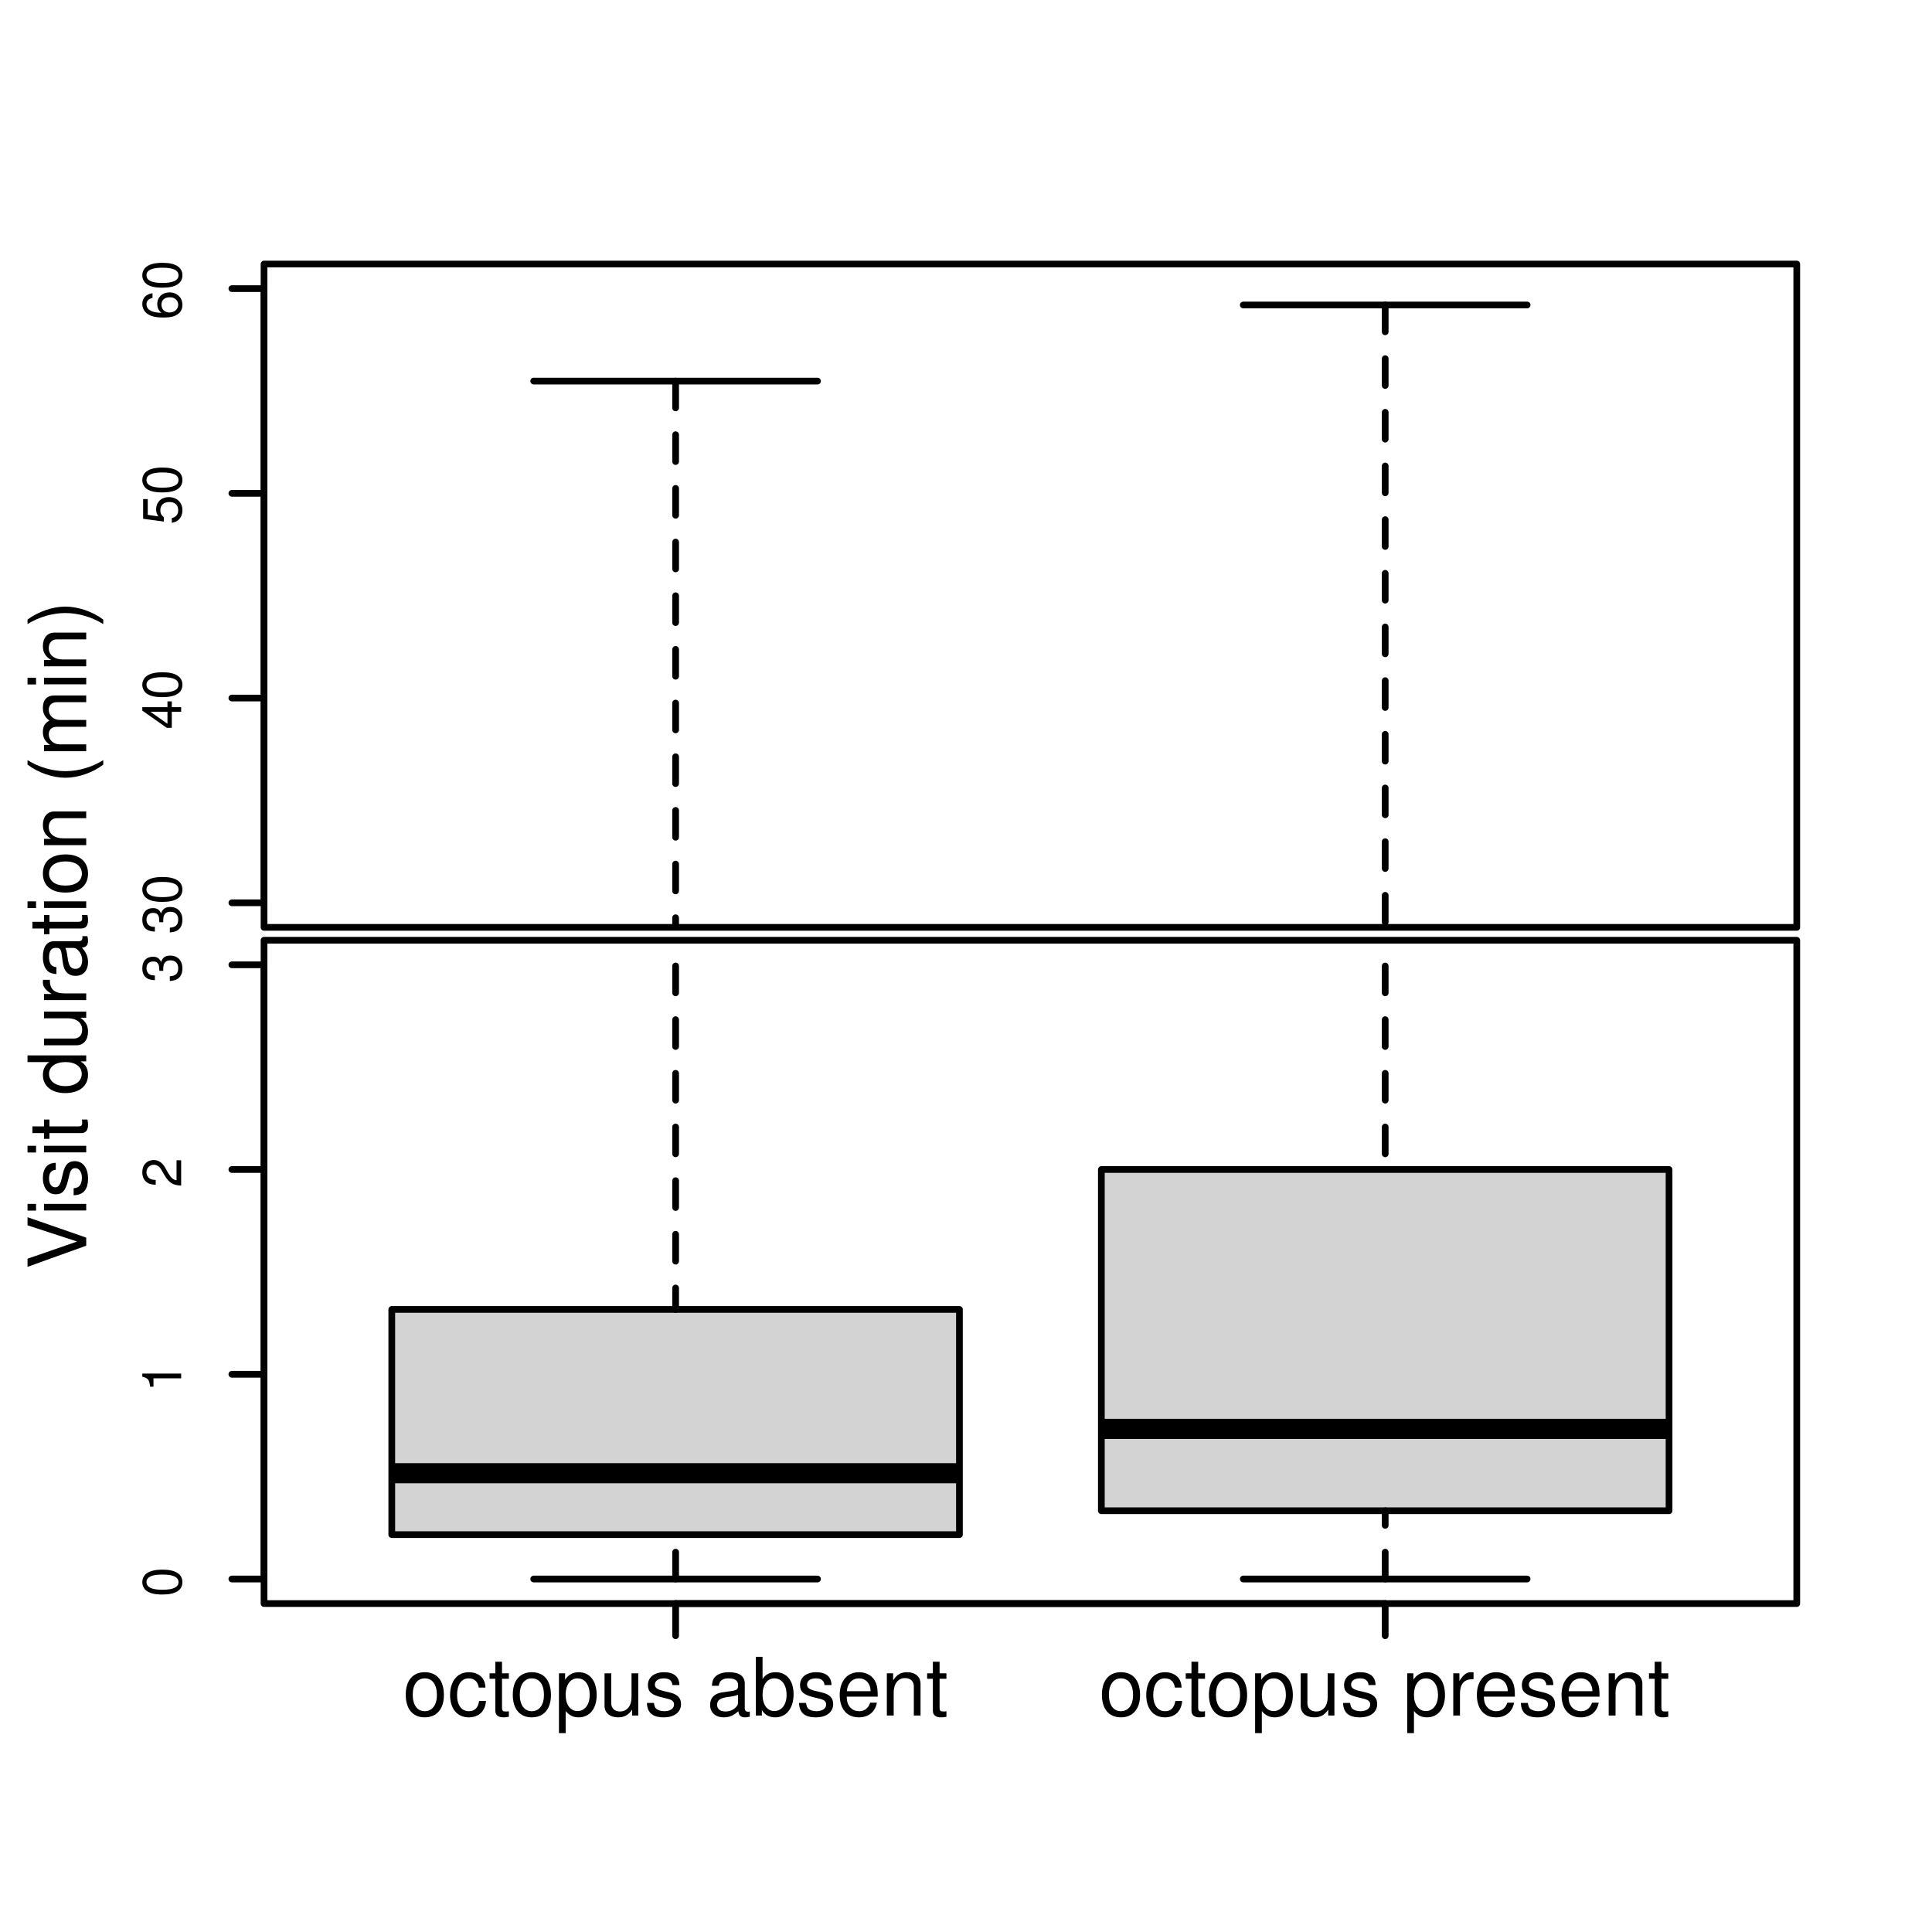
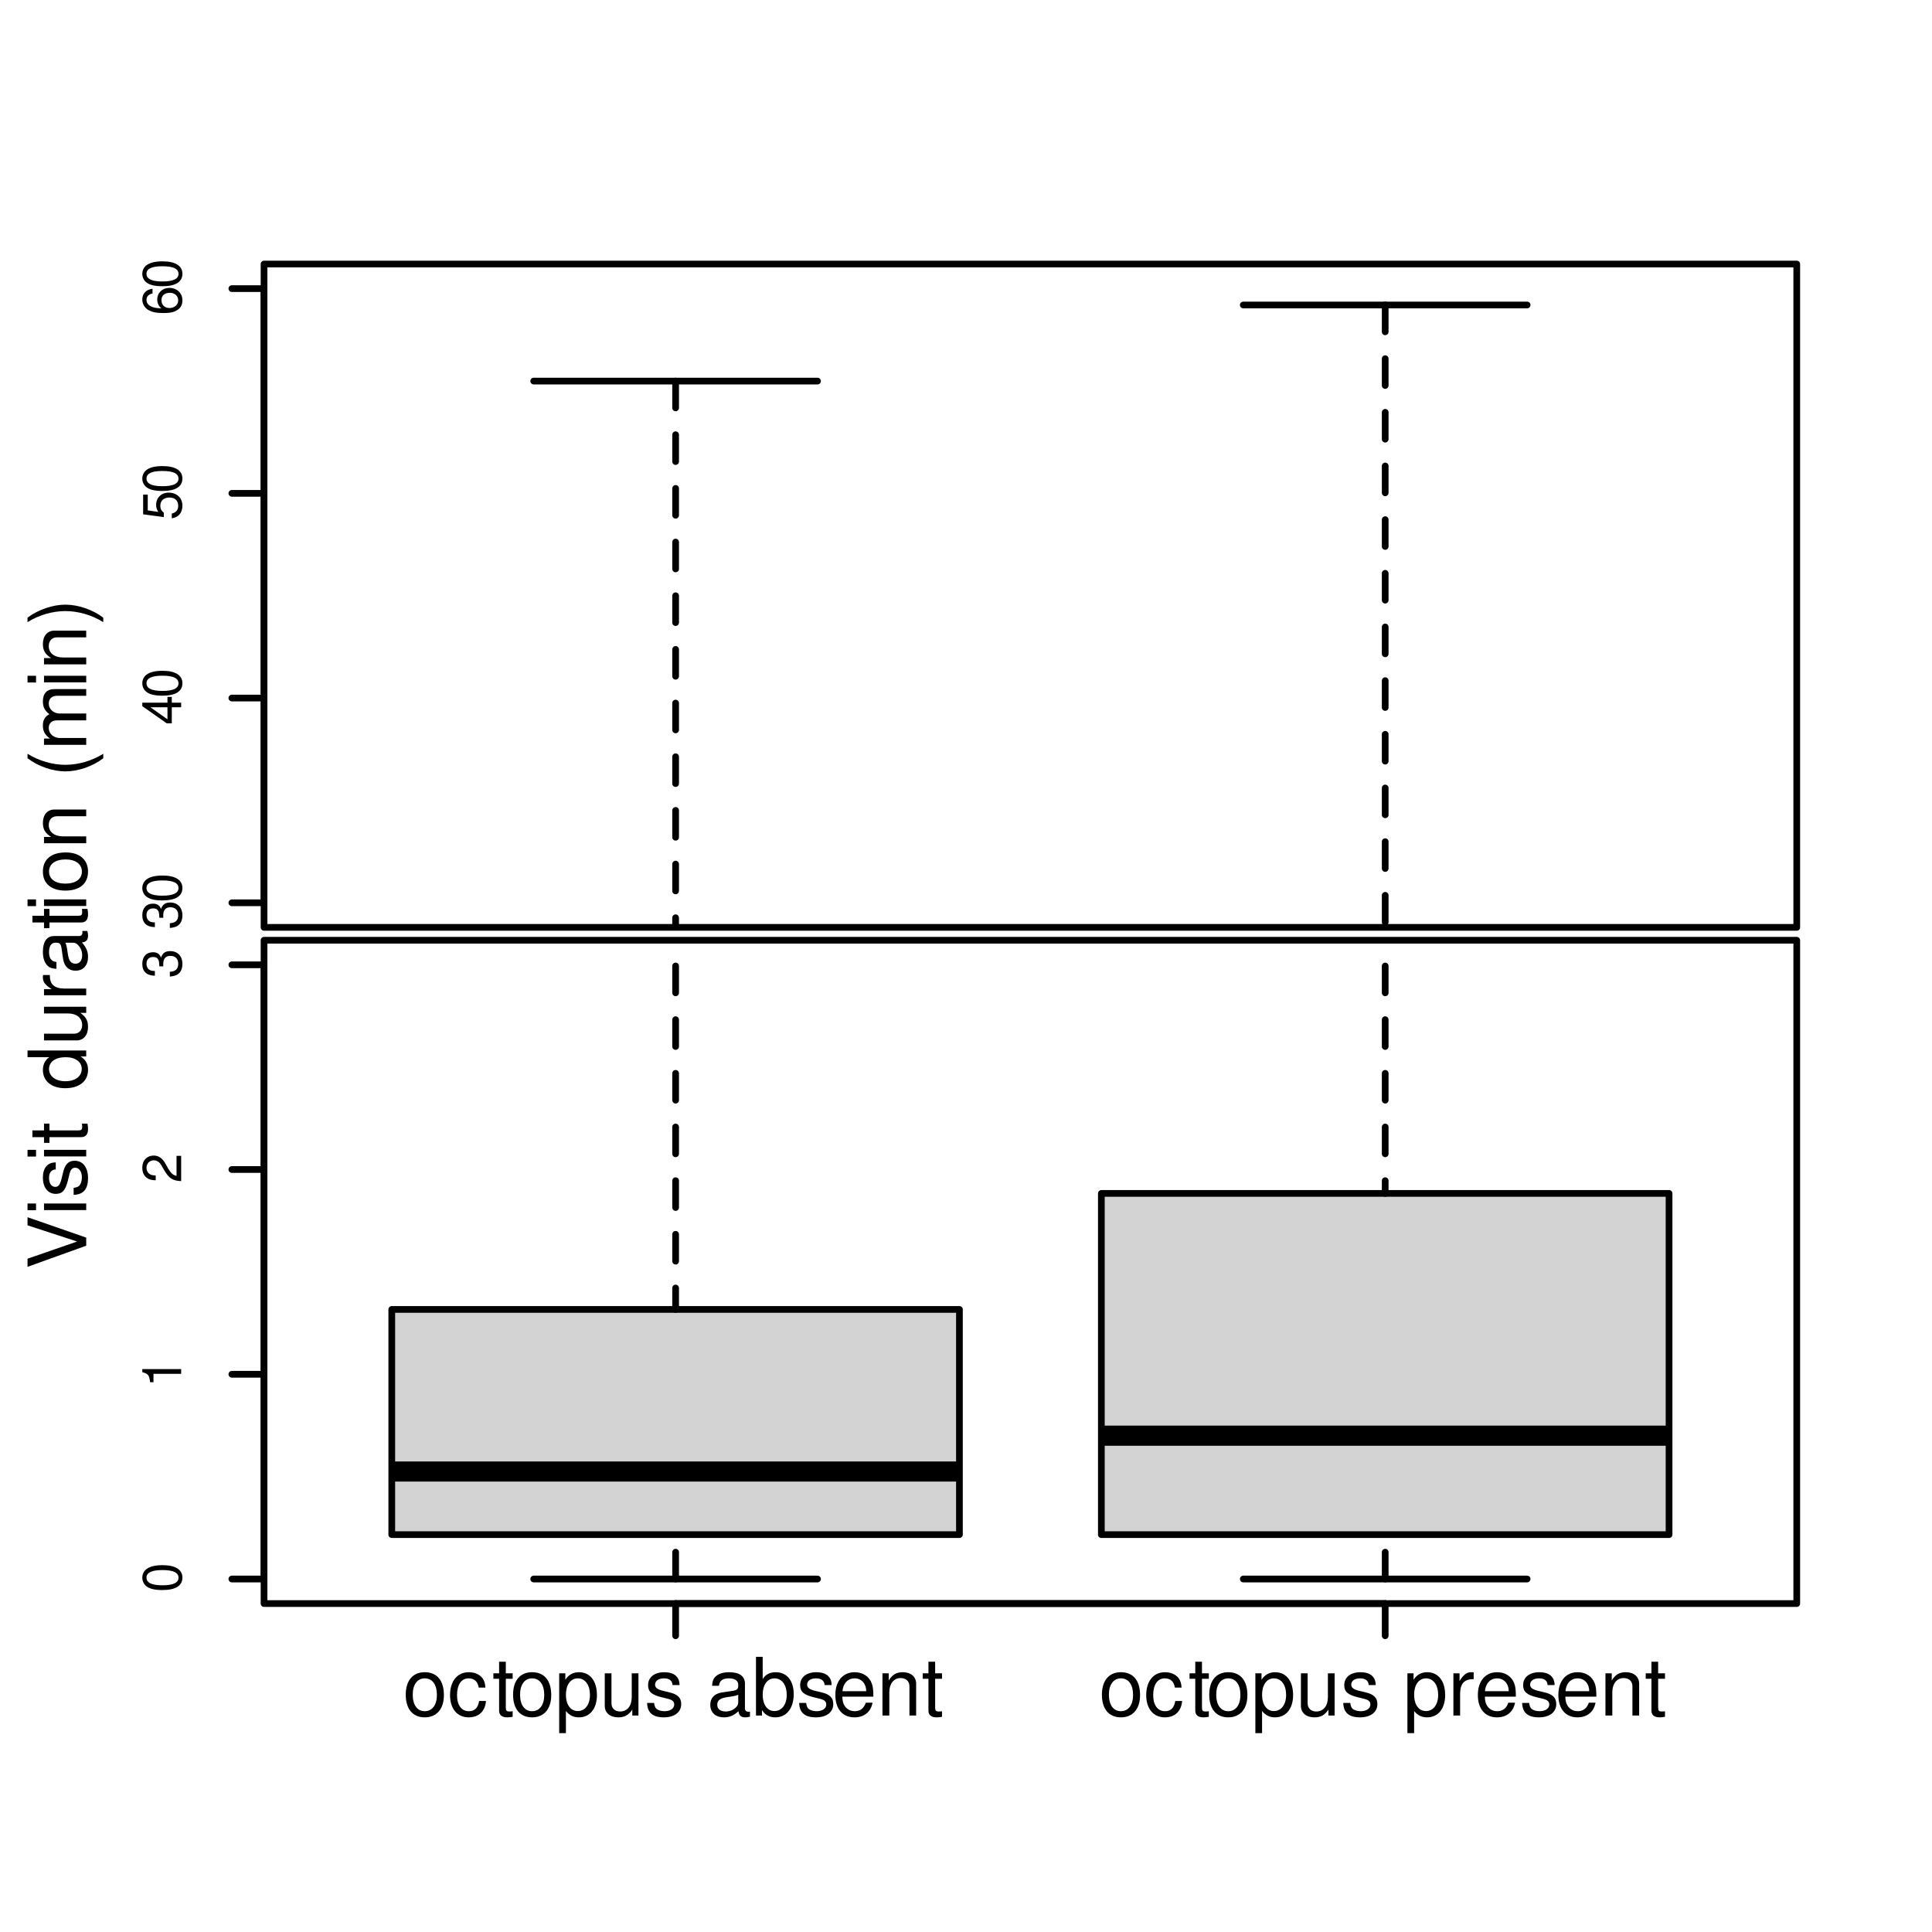
<svg xmlns="http://www.w3.org/2000/svg" xmlns:xlink="http://www.w3.org/1999/xlink" width="216pt" height="216pt" viewBox="0 0 216 216" version="1.1">
  <defs>
    <g>
      <symbol overflow="visible" id="glyph0-0">
        <path style="stroke:none;" d="" />
      </symbol>
      <symbol overflow="visible" id="glyph0-1">
        <path style="stroke:none;" d="M -2 -1.328 L -2 -1.609 C -2 -2.188 -1.734 -2.5 -1.203 -2.5 C -0.656 -2.5 -0.328 -2.172 -0.328 -1.625 C -0.328 -1.031 -0.625 -0.75 -1.266 -0.719 L -1.266 -0.188 C -0.906 -0.219 -0.688 -0.281 -0.484 -0.375 C -0.078 -0.594 0.141 -1.016 0.141 -1.594 C 0.141 -2.469 -0.391 -3.031 -1.219 -3.031 C -1.766 -3.031 -2.062 -2.828 -2.25 -2.312 C -2.406 -2.719 -2.703 -2.906 -3.141 -2.906 C -3.891 -2.906 -4.344 -2.422 -4.344 -1.609 C -4.344 -0.75 -3.859 -0.297 -2.938 -0.281 L -2.938 -0.812 C -3.203 -0.812 -3.359 -0.844 -3.484 -0.906 C -3.734 -1.031 -3.875 -1.297 -3.875 -1.625 C -3.875 -2.094 -3.594 -2.375 -3.125 -2.375 C -2.812 -2.375 -2.641 -2.266 -2.531 -2.031 C -2.469 -1.891 -2.453 -1.688 -2.438 -1.328 Z M -2 -1.328 " />
      </symbol>
      <symbol overflow="visible" id="glyph0-2">
        <path style="stroke:none;" d="M -4.344 -1.656 C -4.344 -1.25 -4.156 -0.891 -3.859 -0.672 C -3.484 -0.391 -2.906 -0.266 -2.094 -0.266 C -0.641 -0.266 0.141 -0.734 0.141 -1.656 C 0.141 -2.547 -0.641 -3.047 -2.062 -3.047 C -2.906 -3.047 -3.469 -2.906 -3.859 -2.625 C -4.156 -2.406 -4.344 -2.047 -4.344 -1.656 Z M -3.875 -1.656 C -3.875 -2.219 -3.281 -2.5 -2.109 -2.5 C -0.875 -2.5 -0.297 -2.219 -0.297 -1.641 C -0.297 -1.078 -0.906 -0.797 -2.094 -0.797 C -3.281 -0.797 -3.875 -1.078 -3.875 -1.656 Z M -3.875 -1.656 " />
      </symbol>
      <symbol overflow="visible" id="glyph0-3">
        <path style="stroke:none;" d="M -1.047 -1.969 L 0 -1.969 L 0 -2.484 L -1.047 -2.484 L -1.047 -3.125 L -1.531 -3.125 L -1.531 -2.484 L -4.344 -2.484 L -4.344 -2.094 L -1.609 -0.172 L -1.047 -0.172 Z M -1.531 -1.969 L -1.531 -0.625 L -3.438 -1.969 Z M -1.531 -1.969 " />
      </symbol>
      <symbol overflow="visible" id="glyph0-4">
        <path style="stroke:none;" d="M -4.25 -2.859 L -4.25 -0.656 L -1.938 -0.344 L -1.938 -0.828 C -2.234 -1.078 -2.328 -1.281 -2.328 -1.609 C -2.328 -2.188 -1.938 -2.531 -1.312 -2.531 C -0.703 -2.531 -0.328 -2.188 -0.328 -1.609 C -0.328 -1.141 -0.562 -0.859 -1.047 -0.734 L -1.047 -0.203 C -0.703 -0.281 -0.531 -0.344 -0.375 -0.469 C -0.047 -0.703 0.141 -1.141 0.141 -1.625 C 0.141 -2.484 -0.484 -3.078 -1.391 -3.078 C -2.219 -3.078 -2.797 -2.516 -2.797 -1.703 C -2.797 -1.406 -2.719 -1.156 -2.547 -0.922 L -3.734 -1.094 L -3.734 -2.859 Z M -4.25 -2.859 " />
      </symbol>
      <symbol overflow="visible" id="glyph0-5">
        <path style="stroke:none;" d="M -3.203 -2.984 C -3.922 -2.891 -4.344 -2.438 -4.344 -1.781 C -4.344 -1.312 -4.109 -0.891 -3.719 -0.641 C -3.297 -0.375 -2.766 -0.266 -1.984 -0.266 C -1.25 -0.266 -0.781 -0.359 -0.406 -0.625 C -0.047 -0.844 0.141 -1.219 0.141 -1.688 C 0.141 -2.5 -0.469 -3.078 -1.312 -3.078 C -2.109 -3.078 -2.672 -2.531 -2.672 -1.781 C -2.672 -1.359 -2.516 -1.031 -2.203 -0.797 C -3.281 -0.797 -3.875 -1.141 -3.875 -1.75 C -3.875 -2.125 -3.625 -2.375 -3.203 -2.453 Z M -2.203 -1.703 C -2.203 -2.219 -1.844 -2.531 -1.266 -2.531 C -0.719 -2.531 -0.328 -2.172 -0.328 -1.688 C -0.328 -1.203 -0.75 -0.828 -1.297 -0.828 C -1.844 -0.828 -2.203 -1.188 -2.203 -1.703 Z M -2.203 -1.703 " />
      </symbol>
      <symbol overflow="visible" id="glyph0-6">
        <path style="stroke:none;" d="M -3.094 -1.547 L 0 -1.547 L 0 -2.078 L -4.344 -2.078 L -4.344 -1.734 C -3.672 -1.547 -3.578 -1.422 -3.469 -0.609 L -3.094 -0.609 Z M -3.094 -1.547 " />
      </symbol>
      <symbol overflow="visible" id="glyph0-7">
        <path style="stroke:none;" d="M -0.516 -3.031 L -0.516 -0.797 C -0.875 -0.859 -1.109 -1.047 -1.422 -1.562 L -1.766 -2.172 C -2.094 -2.766 -2.531 -3.062 -3.078 -3.062 C -3.438 -3.062 -3.766 -2.922 -4 -2.672 C -4.234 -2.422 -4.344 -2.109 -4.344 -1.703 C -4.344 -1.156 -4.141 -0.766 -3.781 -0.531 C -3.547 -0.375 -3.281 -0.312 -2.844 -0.297 L -2.844 -0.828 C -3.125 -0.844 -3.312 -0.875 -3.453 -0.953 C -3.719 -1.094 -3.875 -1.375 -3.875 -1.688 C -3.875 -2.172 -3.531 -2.531 -3.062 -2.531 C -2.719 -2.531 -2.406 -2.328 -2.203 -1.953 L -1.875 -1.391 C -1.359 -0.516 -0.953 -0.25 0 -0.203 L 0 -3.031 Z M -0.516 -3.031 " />
      </symbol>
      <symbol overflow="visible" id="glyph1-0">
        <path style="stroke:none;" d="" />
      </symbol>
      <symbol overflow="visible" id="glyph1-1">
        <path style="stroke:none;" d="M 2.453 -4.844 C 1.109 -4.844 0.328 -3.906 0.328 -2.328 C 0.328 -0.734 1.109 0.203 2.453 0.203 C 3.781 0.203 4.594 -0.734 4.594 -2.281 C 4.594 -3.922 3.812 -4.844 2.453 -4.844 Z M 2.453 -4.156 C 3.297 -4.156 3.812 -3.469 3.812 -2.297 C 3.812 -1.172 3.281 -0.484 2.453 -0.484 C 1.625 -0.484 1.109 -1.172 1.109 -2.328 C 1.109 -3.469 1.625 -4.156 2.453 -4.156 Z M 2.453 -4.156 " />
      </symbol>
      <symbol overflow="visible" id="glyph1-2">
        <path style="stroke:none;" d="M 4.234 -3.125 C 4.203 -3.594 4.109 -3.891 3.922 -4.156 C 3.594 -4.594 3.031 -4.844 2.375 -4.844 C 1.094 -4.844 0.281 -3.844 0.281 -2.281 C 0.281 -0.75 1.094 0.203 2.359 0.203 C 3.484 0.203 4.203 -0.469 4.297 -1.625 L 3.531 -1.625 C 3.406 -0.859 3.031 -0.484 2.391 -0.484 C 1.562 -0.484 1.062 -1.156 1.062 -2.281 C 1.062 -3.453 1.547 -4.156 2.359 -4.156 C 3 -4.156 3.391 -3.781 3.484 -3.125 Z M 4.234 -3.125 " />
      </symbol>
      <symbol overflow="visible" id="glyph1-3">
        <path style="stroke:none;" d="M 2.281 -4.719 L 1.516 -4.719 L 1.516 -6.016 L 0.766 -6.016 L 0.766 -4.719 L 0.125 -4.719 L 0.125 -4.109 L 0.766 -4.109 L 0.766 -0.547 C 0.766 -0.047 1.094 0.203 1.672 0.203 C 1.875 0.203 2.031 0.188 2.281 0.141 L 2.281 -0.484 C 2.172 -0.453 2.078 -0.453 1.922 -0.453 C 1.609 -0.453 1.516 -0.547 1.516 -0.875 L 1.516 -4.109 L 2.281 -4.109 Z M 2.281 -4.719 " />
      </symbol>
      <symbol overflow="visible" id="glyph1-4">
        <path style="stroke:none;" d="M 0.484 1.969 L 1.234 1.969 L 1.234 -0.5 C 1.641 -0.016 2.078 0.203 2.688 0.203 C 3.922 0.203 4.703 -0.781 4.703 -2.281 C 4.703 -3.859 3.938 -4.844 2.688 -4.844 C 2.047 -4.844 1.531 -4.562 1.172 -4 L 1.172 -4.719 L 0.484 -4.719 Z M 2.562 -4.156 C 3.391 -4.156 3.922 -3.422 3.922 -2.297 C 3.922 -1.219 3.375 -0.5 2.562 -0.5 C 1.75 -0.5 1.234 -1.219 1.234 -2.328 C 1.234 -3.422 1.75 -4.156 2.562 -4.156 Z M 2.562 -4.156 " />
      </symbol>
      <symbol overflow="visible" id="glyph1-5">
        <path style="stroke:none;" d="M 4.344 0 L 4.344 -4.719 L 3.594 -4.719 L 3.594 -2.047 C 3.594 -1.078 3.094 -0.453 2.297 -0.453 C 1.703 -0.453 1.328 -0.812 1.328 -1.375 L 1.328 -4.719 L 0.578 -4.719 L 0.578 -1.078 C 0.578 -0.297 1.172 0.203 2.094 0.203 C 2.781 0.203 3.219 -0.031 3.656 -0.656 L 3.656 0 Z M 4.344 0 " />
      </symbol>
      <symbol overflow="visible" id="glyph1-6">
        <path style="stroke:none;" d="M 3.938 -3.406 C 3.938 -4.328 3.328 -4.844 2.234 -4.844 C 1.141 -4.844 0.422 -4.281 0.422 -3.406 C 0.422 -2.672 0.797 -2.328 1.922 -2.047 L 2.625 -1.875 C 3.141 -1.75 3.344 -1.562 3.344 -1.234 C 3.344 -0.781 2.906 -0.484 2.25 -0.484 C 1.844 -0.484 1.5 -0.609 1.312 -0.797 C 1.203 -0.938 1.141 -1.078 1.094 -1.406 L 0.312 -1.406 C 0.344 -0.312 0.953 0.203 2.188 0.203 C 3.375 0.203 4.125 -0.375 4.125 -1.281 C 4.125 -1.984 3.734 -2.375 2.797 -2.594 L 2.078 -2.766 C 1.469 -2.922 1.203 -3.109 1.203 -3.453 C 1.203 -3.891 1.594 -4.156 2.203 -4.156 C 2.812 -4.156 3.125 -3.891 3.156 -3.406 Z M 3.938 -3.406 " />
      </symbol>
      <symbol overflow="visible" id="glyph1-7">
        <path style="stroke:none;" d="" />
      </symbol>
      <symbol overflow="visible" id="glyph1-8">
        <path style="stroke:none;" d="M 4.812 -0.438 C 4.734 -0.422 4.703 -0.422 4.656 -0.422 C 4.391 -0.422 4.25 -0.562 4.25 -0.797 L 4.25 -3.562 C 4.25 -4.406 3.641 -4.844 2.469 -4.844 C 1.781 -4.844 1.234 -4.656 0.906 -4.297 C 0.688 -4.062 0.609 -3.781 0.578 -3.328 L 1.344 -3.328 C 1.406 -3.891 1.75 -4.156 2.453 -4.156 C 3.125 -4.156 3.5 -3.906 3.5 -3.453 L 3.5 -3.266 C 3.484 -2.938 3.328 -2.812 2.719 -2.734 C 1.656 -2.594 1.5 -2.562 1.203 -2.453 C 0.656 -2.219 0.375 -1.797 0.375 -1.188 C 0.375 -0.328 0.969 0.203 1.922 0.203 C 2.516 0.203 3 0 3.531 -0.484 C 3.578 0 3.812 0.203 4.297 0.203 C 4.469 0.203 4.562 0.188 4.812 0.125 Z M 3.5 -1.484 C 3.5 -1.234 3.422 -1.078 3.203 -0.875 C 2.891 -0.594 2.531 -0.453 2.094 -0.453 C 1.5 -0.453 1.156 -0.734 1.156 -1.203 C 1.156 -1.703 1.484 -1.953 2.297 -2.062 C 3.094 -2.172 3.25 -2.219 3.5 -2.328 Z M 3.5 -1.484 " />
      </symbol>
      <symbol overflow="visible" id="glyph1-9">
        <path style="stroke:none;" d="M 0.484 -6.562 L 0.484 0 L 1.156 0 L 1.156 -0.609 C 1.516 -0.047 2 0.203 2.656 0.203 C 3.891 0.203 4.703 -0.812 4.703 -2.375 C 4.703 -3.906 3.938 -4.844 2.688 -4.844 C 2.047 -4.844 1.578 -4.609 1.234 -4.078 L 1.234 -6.562 Z M 2.547 -4.156 C 3.391 -4.156 3.922 -3.422 3.922 -2.297 C 3.922 -1.219 3.359 -0.5 2.547 -0.5 C 1.75 -0.5 1.234 -1.219 1.234 -2.328 C 1.234 -3.422 1.75 -4.156 2.547 -4.156 Z M 2.547 -4.156 " />
      </symbol>
      <symbol overflow="visible" id="glyph1-10">
        <path style="stroke:none;" d="M 4.609 -2.109 C 4.609 -2.828 4.562 -3.266 4.422 -3.609 C 4.125 -4.391 3.406 -4.844 2.516 -4.844 C 1.203 -4.844 0.359 -3.859 0.359 -2.297 C 0.359 -0.734 1.172 0.203 2.5 0.203 C 3.578 0.203 4.328 -0.406 4.516 -1.438 L 3.766 -1.438 C 3.562 -0.812 3.125 -0.484 2.531 -0.484 C 2.047 -0.484 1.641 -0.703 1.391 -1.094 C 1.219 -1.375 1.156 -1.641 1.141 -2.109 Z M 1.156 -2.719 C 1.219 -3.594 1.75 -4.156 2.516 -4.156 C 3.281 -4.156 3.812 -3.562 3.812 -2.719 Z M 1.156 -2.719 " />
      </symbol>
      <symbol overflow="visible" id="glyph1-11">
        <path style="stroke:none;" d="M 0.625 -4.719 L 0.625 0 L 1.391 0 L 1.391 -2.594 C 1.391 -3.562 1.891 -4.188 2.656 -4.188 C 3.266 -4.188 3.641 -3.828 3.641 -3.266 L 3.641 0 L 4.391 0 L 4.391 -3.562 C 4.391 -4.344 3.797 -4.844 2.891 -4.844 C 2.188 -4.844 1.734 -4.578 1.328 -3.922 L 1.328 -4.719 Z M 0.625 -4.719 " />
      </symbol>
      <symbol overflow="visible" id="glyph1-12">
        <path style="stroke:none;" d="M 0.625 -4.719 L 0.625 0 L 1.375 0 L 1.375 -2.453 C 1.391 -3.578 1.859 -4.094 2.891 -4.062 L 2.891 -4.828 C 2.766 -4.844 2.688 -4.844 2.594 -4.844 C 2.109 -4.844 1.75 -4.562 1.312 -3.859 L 1.312 -4.719 Z M 0.625 -4.719 " />
      </symbol>
      <symbol overflow="visible" id="glyph2-0">
        <path style="stroke:none;" d="" />
      </symbol>
      <symbol overflow="visible" id="glyph2-1">
        <path style="stroke:none;" d="M 0 -3.531 L -6.562 -5.812 L -6.562 -4.906 L -1.016 -3.094 L -6.562 -1.172 L -6.562 -0.266 L 0 -2.625 Z M 0 -3.531 " />
      </symbol>
      <symbol overflow="visible" id="glyph2-2">
        <path style="stroke:none;" d="M -4.719 -1.344 L -4.719 -0.609 L 0 -0.609 L 0 -1.344 Z M -6.562 -1.344 L -6.562 -0.594 L -5.609 -0.594 L -5.609 -1.344 Z M -6.562 -1.344 " />
      </symbol>
      <symbol overflow="visible" id="glyph2-3">
        <path style="stroke:none;" d="M -3.406 -3.938 C -4.328 -3.938 -4.844 -3.328 -4.844 -2.234 C -4.844 -1.141 -4.281 -0.422 -3.406 -0.422 C -2.672 -0.422 -2.328 -0.797 -2.047 -1.922 L -1.875 -2.625 C -1.75 -3.141 -1.562 -3.344 -1.234 -3.344 C -0.781 -3.344 -0.484 -2.906 -0.484 -2.25 C -0.484 -1.844 -0.609 -1.5 -0.797 -1.312 C -0.938 -1.203 -1.078 -1.141 -1.406 -1.094 L -1.406 -0.312 C -0.312 -0.344 0.203 -0.953 0.203 -2.188 C 0.203 -3.375 -0.375 -4.125 -1.281 -4.125 C -1.984 -4.125 -2.375 -3.734 -2.594 -2.797 L -2.766 -2.078 C -2.922 -1.469 -3.109 -1.203 -3.453 -1.203 C -3.891 -1.203 -4.156 -1.594 -4.156 -2.203 C -4.156 -2.812 -3.891 -3.125 -3.406 -3.156 Z M -3.406 -3.938 " />
      </symbol>
      <symbol overflow="visible" id="glyph2-4">
        <path style="stroke:none;" d="M -4.719 -2.281 L -4.719 -1.516 L -6.016 -1.516 L -6.016 -0.766 L -4.719 -0.766 L -4.719 -0.125 L -4.109 -0.125 L -4.109 -0.766 L -0.547 -0.766 C -0.047 -0.766 0.203 -1.094 0.203 -1.672 C 0.203 -1.875 0.188 -2.031 0.141 -2.281 L -0.484 -2.281 C -0.453 -2.172 -0.453 -2.078 -0.453 -1.922 C -0.453 -1.609 -0.547 -1.516 -0.875 -1.516 L -4.109 -1.516 L -4.109 -2.281 Z M -4.719 -2.281 " />
      </symbol>
      <symbol overflow="visible" id="glyph2-5">
        <path style="stroke:none;" d="" />
      </symbol>
      <symbol overflow="visible" id="glyph2-6">
        <path style="stroke:none;" d="M -6.562 -4.453 L -6.562 -3.703 L -4.125 -3.703 C -4.594 -3.391 -4.844 -2.891 -4.844 -2.266 C -4.844 -1.031 -3.875 -0.234 -2.359 -0.234 C -0.781 -0.234 0.203 -1.016 0.203 -2.281 C 0.203 -2.938 -0.031 -3.391 -0.625 -3.781 L 0 -3.781 L 0 -4.453 Z M -4.156 -2.391 C -4.156 -3.188 -3.438 -3.703 -2.297 -3.703 C -1.219 -3.703 -0.5 -3.188 -0.5 -2.391 C -0.5 -1.562 -1.219 -1.016 -2.328 -1.016 C -3.422 -1.016 -4.156 -1.562 -4.156 -2.391 Z M -4.156 -2.391 " />
      </symbol>
      <symbol overflow="visible" id="glyph2-7">
        <path style="stroke:none;" d="M 0 -4.344 L -4.719 -4.344 L -4.719 -3.594 L -2.047 -3.594 C -1.078 -3.594 -0.453 -3.094 -0.453 -2.297 C -0.453 -1.703 -0.812 -1.328 -1.375 -1.328 L -4.719 -1.328 L -4.719 -0.578 L -1.078 -0.578 C -0.297 -0.578 0.203 -1.172 0.203 -2.094 C 0.203 -2.781 -0.031 -3.219 -0.656 -3.656 L 0 -3.656 Z M 0 -4.344 " />
      </symbol>
      <symbol overflow="visible" id="glyph2-8">
        <path style="stroke:none;" d="M -4.719 -0.625 L 0 -0.625 L 0 -1.375 L -2.453 -1.375 C -3.578 -1.391 -4.094 -1.859 -4.062 -2.891 L -4.828 -2.891 C -4.844 -2.766 -4.844 -2.688 -4.844 -2.594 C -4.844 -2.109 -4.562 -1.75 -3.859 -1.312 L -4.719 -1.312 Z M -4.719 -0.625 " />
      </symbol>
      <symbol overflow="visible" id="glyph2-9">
        <path style="stroke:none;" d="M -0.438 -4.812 C -0.422 -4.734 -0.422 -4.703 -0.422 -4.656 C -0.422 -4.391 -0.562 -4.25 -0.797 -4.25 L -3.562 -4.25 C -4.406 -4.25 -4.844 -3.641 -4.844 -2.469 C -4.844 -1.781 -4.656 -1.234 -4.297 -0.906 C -4.062 -0.688 -3.781 -0.609 -3.328 -0.578 L -3.328 -1.344 C -3.891 -1.406 -4.156 -1.75 -4.156 -2.453 C -4.156 -3.125 -3.906 -3.5 -3.453 -3.5 L -3.266 -3.5 C -2.938 -3.484 -2.812 -3.328 -2.734 -2.719 C -2.594 -1.656 -2.562 -1.5 -2.453 -1.203 C -2.219 -0.656 -1.797 -0.375 -1.188 -0.375 C -0.328 -0.375 0.203 -0.969 0.203 -1.922 C 0.203 -2.516 0 -3 -0.484 -3.531 C 0 -3.578 0.203 -3.812 0.203 -4.297 C 0.203 -4.469 0.188 -4.562 0.125 -4.812 Z M -1.484 -3.5 C -1.234 -3.5 -1.078 -3.422 -0.875 -3.203 C -0.594 -2.891 -0.453 -2.531 -0.453 -2.094 C -0.453 -1.5 -0.734 -1.156 -1.203 -1.156 C -1.703 -1.156 -1.953 -1.484 -2.062 -2.297 C -2.172 -3.094 -2.219 -3.25 -2.328 -3.5 Z M -1.484 -3.5 " />
      </symbol>
      <symbol overflow="visible" id="glyph2-10">
        <path style="stroke:none;" d="M -4.844 -2.453 C -4.844 -1.109 -3.906 -0.328 -2.328 -0.328 C -0.734 -0.328 0.203 -1.109 0.203 -2.453 C 0.203 -3.781 -0.734 -4.594 -2.281 -4.594 C -3.922 -4.594 -4.844 -3.812 -4.844 -2.453 Z M -4.156 -2.453 C -4.156 -3.297 -3.469 -3.812 -2.297 -3.812 C -1.172 -3.812 -0.484 -3.281 -0.484 -2.453 C -0.484 -1.625 -1.172 -1.109 -2.328 -1.109 C -3.469 -1.109 -4.156 -1.625 -4.156 -2.453 Z M -4.156 -2.453 " />
      </symbol>
      <symbol overflow="visible" id="glyph2-11">
        <path style="stroke:none;" d="M -4.719 -0.625 L 0 -0.625 L 0 -1.391 L -2.594 -1.391 C -3.562 -1.391 -4.188 -1.891 -4.188 -2.656 C -4.188 -3.266 -3.828 -3.641 -3.266 -3.641 L 0 -3.641 L 0 -4.391 L -3.562 -4.391 C -4.344 -4.391 -4.844 -3.797 -4.844 -2.891 C -4.844 -2.188 -4.578 -1.734 -3.922 -1.328 L -4.719 -1.328 Z M -4.719 -0.625 " />
      </symbol>
      <symbol overflow="visible" id="glyph2-12">
        <path style="stroke:none;" d="M -6.562 -2.125 C -5.375 -1.219 -3.75 -0.656 -2.328 -0.656 C -0.906 -0.656 0.734 -1.219 1.906 -2.125 L 1.906 -2.625 C 0.625 -1.828 -0.891 -1.391 -2.328 -1.391 C -3.766 -1.391 -5.281 -1.828 -6.562 -2.625 Z M -6.562 -2.125 " />
      </symbol>
      <symbol overflow="visible" id="glyph2-13">
        <path style="stroke:none;" d="M -4.719 -0.625 L 0 -0.625 L 0 -1.391 L -2.969 -1.391 C -3.641 -1.391 -4.188 -1.875 -4.188 -2.5 C -4.188 -3.047 -3.859 -3.359 -3.25 -3.359 L 0 -3.359 L 0 -4.125 L -2.969 -4.125 C -3.641 -4.125 -4.188 -4.609 -4.188 -5.234 C -4.188 -5.781 -3.844 -6.109 -3.25 -6.109 L 0 -6.109 L 0 -6.859 L -3.531 -6.859 C -4.391 -6.859 -4.844 -6.375 -4.844 -5.484 C -4.844 -4.859 -4.656 -4.484 -4.125 -4.047 C -4.641 -3.766 -4.844 -3.391 -4.844 -2.766 C -4.844 -2.141 -4.609 -1.719 -4.047 -1.328 L -4.719 -1.328 Z M -4.719 -0.625 " />
      </symbol>
      <symbol overflow="visible" id="glyph2-14">
        <path style="stroke:none;" d="M 1.906 -0.844 C 0.734 -1.734 -0.906 -2.297 -2.328 -2.297 C -3.75 -2.297 -5.375 -1.734 -6.562 -0.844 L -6.562 -0.344 C -5.281 -1.141 -3.766 -1.578 -2.328 -1.578 C -0.891 -1.578 0.625 -1.141 1.906 -0.344 Z M 1.906 -0.844 " />
      </symbol>
    </g>
    <clipPath id="clip1">
      <path d="M 75 42 L 76 42 L 76 103.68 L 75 103.68 Z M 75 42 " />
    </clipPath>
    <clipPath id="clip2">
      <path d="M 154 33 L 156 33 L 156 103.68 L 154 103.68 Z M 154 33 " />
    </clipPath>
    <clipPath id="clip3">
      <path d="M 75 105.121 L 76 105.121 L 76 147 L 75 147 Z M 75 105.121 " />
    </clipPath>
    <clipPath id="clip4">
-       <path d="M 154 105.121 L 156 105.121 L 156 132 L 154 132 Z M 154 105.121 " />
+       <path d="M 154 105.121 L 156 105.121 L 156 134 L 154 134 Z M 154 105.121 " />
    </clipPath>
  </defs>
-   <g id="surface484">
+   <g id="surface275">
    <rect x="0" y="0" width="216" height="216" style="fill:rgb(100%,100%,100%);fill-opacity:1;stroke:none;" />
    <g clip-path="url(#clip1)" clip-rule="nonzero">
      <path style="fill:none;stroke-width:0.75;stroke-linecap:round;stroke-linejoin:round;stroke:rgb(0%,0%,0%);stroke-opacity:1;stroke-dasharray:3,3;stroke-miterlimit:10;" d="M 75.535 42.605 L 75.535 166.586 " />
    </g>
    <path style="fill:none;stroke-width:0.75;stroke-linecap:round;stroke-linejoin:round;stroke:rgb(0%,0%,0%);stroke-opacity:1;stroke-miterlimit:10;" d="M 59.668 42.605 L 91.398 42.605 " />
    <g clip-path="url(#clip2)" clip-rule="nonzero">
-       <path style="fill:none;stroke-width:0.75;stroke-linecap:round;stroke-linejoin:round;stroke:rgb(0%,0%,0%);stroke-opacity:1;stroke-dasharray:3,3;stroke-miterlimit:10;" d="M 154.867 34.098 L 154.867 165.023 " />
+       <path style="fill:none;stroke-width:0.75;stroke-linecap:round;stroke-linejoin:round;stroke:rgb(0%,0%,0%);stroke-opacity:1;stroke-dasharray:3,3;stroke-miterlimit:10;" d="M 154.867 34.098 L 154.867 165.289 " />
    </g>
    <path style="fill:none;stroke-width:0.75;stroke-linecap:round;stroke-linejoin:round;stroke:rgb(0%,0%,0%);stroke-opacity:1;stroke-miterlimit:10;" d="M 139 34.098 L 170.734 34.098 " />
    <path style="fill:none;stroke-width:0.75;stroke-linecap:round;stroke-linejoin:round;stroke:rgb(0%,0%,0%);stroke-opacity:1;stroke-miterlimit:10;" d="M 29.52 100.934 L 29.52 32.266 " />
    <path style="fill:none;stroke-width:0.75;stroke-linecap:round;stroke-linejoin:round;stroke:rgb(0%,0%,0%);stroke-opacity:1;stroke-miterlimit:10;" d="M 29.52 100.934 L 25.922 100.934 " />
    <path style="fill:none;stroke-width:0.75;stroke-linecap:round;stroke-linejoin:round;stroke:rgb(0%,0%,0%);stroke-opacity:1;stroke-miterlimit:10;" d="M 29.52 78.043 L 25.922 78.043 " />
    <path style="fill:none;stroke-width:0.75;stroke-linecap:round;stroke-linejoin:round;stroke:rgb(0%,0%,0%);stroke-opacity:1;stroke-miterlimit:10;" d="M 29.52 55.156 L 25.922 55.156 " />
    <path style="fill:none;stroke-width:0.75;stroke-linecap:round;stroke-linejoin:round;stroke:rgb(0%,0%,0%);stroke-opacity:1;stroke-miterlimit:10;" d="M 29.52 32.266 L 25.922 32.266 " />
    <g style="fill:rgb(0%,0%,0%);fill-opacity:1;">
-       <use xlink:href="#glyph0-1" x="20.253" y="104.434" />
-       <use xlink:href="#glyph0-2" x="20.253" y="101.098" />
-     </g>
-     <g style="fill:rgb(0%,0%,0%);fill-opacity:1;">
-       <use xlink:href="#glyph0-3" x="20.253" y="81.543" />
-       <use xlink:href="#glyph0-2" x="20.253" y="78.207" />
-     </g>
-     <g style="fill:rgb(0%,0%,0%);fill-opacity:1;">
-       <use xlink:href="#glyph0-4" x="20.253" y="58.656" />
-       <use xlink:href="#glyph0-2" x="20.253" y="55.32" />
-     </g>
-     <g style="fill:rgb(0%,0%,0%);fill-opacity:1;">
-       <use xlink:href="#glyph0-5" x="20.253" y="35.766" />
-       <use xlink:href="#glyph0-2" x="20.253" y="32.43" />
+       <use xlink:href="#glyph0-1" x="20.253" y="103.934" />
+       <use xlink:href="#glyph0-2" x="20.253" y="100.934" />
+     </g>
+     <g style="fill:rgb(0%,0%,0%);fill-opacity:1;">
+       <use xlink:href="#glyph0-3" x="20.253" y="81.043" />
+       <use xlink:href="#glyph0-2" x="20.253" y="78.043" />
+     </g>
+     <g style="fill:rgb(0%,0%,0%);fill-opacity:1;">
+       <use xlink:href="#glyph0-4" x="20.253" y="58.156" />
+       <use xlink:href="#glyph0-2" x="20.253" y="55.156" />
+     </g>
+     <g style="fill:rgb(0%,0%,0%);fill-opacity:1;">
+       <use xlink:href="#glyph0-5" x="20.253" y="35.266" />
+       <use xlink:href="#glyph0-2" x="20.253" y="32.266" />
    </g>
    <path style="fill:none;stroke-width:0.75;stroke-linecap:round;stroke-linejoin:round;stroke:rgb(0%,0%,0%);stroke-opacity:1;stroke-miterlimit:10;" d="M 29.52 103.68 L 200.879 103.68 L 200.879 29.52 L 29.52 29.52 Z M 29.52 103.68 " />
    <path style=" stroke:none;fill-rule:nonzero;fill:rgb(82.745%,82.745%,82.745%);fill-opacity:1;" d="M 43.801 171.574 L 107.266 171.574 L 107.266 146.395 L 43.801 146.395 Z M 43.801 171.574 " />
-     <path style="fill:none;stroke-width:2.25;stroke-linecap:butt;stroke-linejoin:round;stroke:rgb(0%,0%,0%);stroke-opacity:1;stroke-miterlimit:10;" d="M 43.801 164.707 L 107.266 164.707 " />
+     <path style="fill:none;stroke-width:2.25;stroke-linecap:butt;stroke-linejoin:round;stroke:rgb(0%,0%,0%);stroke-opacity:1;stroke-miterlimit:10;" d="M 43.801 164.516 L 107.266 164.516 " />
    <path style="fill:none;stroke-width:0.75;stroke-linecap:round;stroke-linejoin:round;stroke:rgb(0%,0%,0%);stroke-opacity:1;stroke-dasharray:3,3;stroke-miterlimit:10;" d="M 75.535 176.535 L 75.535 171.574 " />
    <g clip-path="url(#clip3)" clip-rule="nonzero">
      <path style="fill:none;stroke-width:0.75;stroke-linecap:round;stroke-linejoin:round;stroke:rgb(0%,0%,0%);stroke-opacity:1;stroke-dasharray:3,3;stroke-miterlimit:10;" d="M 75.535 -864 L 75.535 146.395 " />
    </g>
    <path style="fill:none;stroke-width:0.75;stroke-linecap:round;stroke-linejoin:round;stroke:rgb(0%,0%,0%);stroke-opacity:1;stroke-miterlimit:10;" d="M 59.668 176.535 L 91.398 176.535 " />
    <path style="fill:none;stroke-width:0.75;stroke-linecap:round;stroke-linejoin:round;stroke:rgb(0%,0%,0%);stroke-opacity:1;stroke-miterlimit:10;" d="M 43.801 171.574 L 107.266 171.574 L 107.266 146.395 L 43.801 146.395 Z M 43.801 171.574 " />
-     <path style=" stroke:none;fill-rule:nonzero;fill:rgb(82.745%,82.745%,82.745%);fill-opacity:1;" d="M 123.133 168.902 L 186.602 168.902 L 186.602 130.754 L 123.133 130.754 Z M 123.133 168.902 " />
-     <path style="fill:none;stroke-width:2.25;stroke-linecap:butt;stroke-linejoin:round;stroke:rgb(0%,0%,0%);stroke-opacity:1;stroke-miterlimit:10;" d="M 123.133 159.75 L 186.602 159.75 " />
-     <path style="fill:none;stroke-width:0.75;stroke-linecap:round;stroke-linejoin:round;stroke:rgb(0%,0%,0%);stroke-opacity:1;stroke-dasharray:3,3;stroke-miterlimit:10;" d="M 154.867 176.535 L 154.867 168.902 " />
+     <path style=" stroke:none;fill-rule:nonzero;fill:rgb(82.745%,82.745%,82.745%);fill-opacity:1;" d="M 123.133 171.574 L 186.602 171.574 L 186.602 133.426 L 123.133 133.426 Z M 123.133 171.574 " />
+     <path style="fill:none;stroke-width:2.25;stroke-linecap:butt;stroke-linejoin:round;stroke:rgb(0%,0%,0%);stroke-opacity:1;stroke-miterlimit:10;" d="M 123.133 160.512 L 186.602 160.512 " />
+     <path style="fill:none;stroke-width:0.75;stroke-linecap:round;stroke-linejoin:round;stroke:rgb(0%,0%,0%);stroke-opacity:1;stroke-dasharray:3,3;stroke-miterlimit:10;" d="M 154.867 176.535 L 154.867 171.574 " />
    <g clip-path="url(#clip4)" clip-rule="nonzero">
-       <path style="fill:none;stroke-width:0.75;stroke-linecap:round;stroke-linejoin:round;stroke:rgb(0%,0%,0%);stroke-opacity:1;stroke-dasharray:3,3;stroke-miterlimit:10;" d="M 154.867 -864 L 154.867 130.754 " />
+       <path style="fill:none;stroke-width:0.75;stroke-linecap:round;stroke-linejoin:round;stroke:rgb(0%,0%,0%);stroke-opacity:1;stroke-dasharray:3,3;stroke-miterlimit:10;" d="M 154.867 -864 L 154.867 133.426 " />
    </g>
    <path style="fill:none;stroke-width:0.75;stroke-linecap:round;stroke-linejoin:round;stroke:rgb(0%,0%,0%);stroke-opacity:1;stroke-miterlimit:10;" d="M 139 176.535 L 170.734 176.535 " />
-     <path style="fill:none;stroke-width:0.75;stroke-linecap:round;stroke-linejoin:round;stroke:rgb(0%,0%,0%);stroke-opacity:1;stroke-miterlimit:10;" d="M 123.133 168.902 L 186.602 168.902 L 186.602 130.754 L 123.133 130.754 Z M 123.133 168.902 " />
+     <path style="fill:none;stroke-width:0.75;stroke-linecap:round;stroke-linejoin:round;stroke:rgb(0%,0%,0%);stroke-opacity:1;stroke-miterlimit:10;" d="M 123.133 171.574 L 186.602 171.574 L 186.602 133.426 L 123.133 133.426 Z M 123.133 171.574 " />
    <path style="fill:none;stroke-width:0.75;stroke-linecap:round;stroke-linejoin:round;stroke:rgb(0%,0%,0%);stroke-opacity:1;stroke-miterlimit:10;" d="M 29.52 176.535 L 29.52 107.867 " />
    <path style="fill:none;stroke-width:0.75;stroke-linecap:round;stroke-linejoin:round;stroke:rgb(0%,0%,0%);stroke-opacity:1;stroke-miterlimit:10;" d="M 29.52 176.535 L 25.922 176.535 " />
    <path style="fill:none;stroke-width:0.75;stroke-linecap:round;stroke-linejoin:round;stroke:rgb(0%,0%,0%);stroke-opacity:1;stroke-miterlimit:10;" d="M 29.52 153.645 L 25.922 153.645 " />
    <path style="fill:none;stroke-width:0.75;stroke-linecap:round;stroke-linejoin:round;stroke:rgb(0%,0%,0%);stroke-opacity:1;stroke-miterlimit:10;" d="M 29.52 130.754 L 25.922 130.754 " />
    <path style="fill:none;stroke-width:0.75;stroke-linecap:round;stroke-linejoin:round;stroke:rgb(0%,0%,0%);stroke-opacity:1;stroke-miterlimit:10;" d="M 29.52 107.867 L 25.922 107.867 " />
    <g style="fill:rgb(0%,0%,0%);fill-opacity:1;">
-       <use xlink:href="#glyph0-2" x="20.253" y="178.535" />
-     </g>
-     <g style="fill:rgb(0%,0%,0%);fill-opacity:1;">
-       <use xlink:href="#glyph0-6" x="20.253" y="155.645" />
-     </g>
-     <g style="fill:rgb(0%,0%,0%);fill-opacity:1;">
-       <use xlink:href="#glyph0-7" x="20.253" y="132.754" />
-     </g>
-     <g style="fill:rgb(0%,0%,0%);fill-opacity:1;">
-       <use xlink:href="#glyph0-1" x="20.253" y="109.867" />
+       <use xlink:href="#glyph0-2" x="20.253" y="178.035" />
+     </g>
+     <g style="fill:rgb(0%,0%,0%);fill-opacity:1;">
+       <use xlink:href="#glyph0-6" x="20.253" y="155.145" />
+     </g>
+     <g style="fill:rgb(0%,0%,0%);fill-opacity:1;">
+       <use xlink:href="#glyph0-7" x="20.253" y="132.254" />
+     </g>
+     <g style="fill:rgb(0%,0%,0%);fill-opacity:1;">
+       <use xlink:href="#glyph0-1" x="20.253" y="109.367" />
    </g>
    <path style="fill:none;stroke-width:0.75;stroke-linecap:round;stroke-linejoin:round;stroke:rgb(0%,0%,0%);stroke-opacity:1;stroke-miterlimit:10;" d="M 75.535 179.281 L 154.867 179.281 " />
    <path style="fill:none;stroke-width:0.75;stroke-linecap:round;stroke-linejoin:round;stroke:rgb(0%,0%,0%);stroke-opacity:1;stroke-miterlimit:10;" d="M 75.535 179.281 L 75.535 182.879 " />
    <path style="fill:none;stroke-width:0.75;stroke-linecap:round;stroke-linejoin:round;stroke:rgb(0%,0%,0%);stroke-opacity:1;stroke-miterlimit:10;" d="M 154.867 179.281 L 154.867 182.879 " />
    <g style="fill:rgb(0%,0%,0%);fill-opacity:1;">
      <use xlink:href="#glyph1-1" x="45.035" y="191.799" />
-       <use xlink:href="#glyph1-2" x="50.039" y="191.799" />
-       <use xlink:href="#glyph1-3" x="54.609" y="191.799" />
-       <use xlink:href="#glyph1-1" x="57.003" y="191.799" />
-       <use xlink:href="#glyph1-4" x="62.007" y="191.799" />
-       <use xlink:href="#glyph1-5" x="67.011" y="191.799" />
-       <use xlink:href="#glyph1-6" x="72.015" y="191.799" />
-       <use xlink:href="#glyph1-7" x="76.514" y="191.799" />
-       <use xlink:href="#glyph1-8" x="79.016" y="191.799" />
-       <use xlink:href="#glyph1-9" x="84.02" y="191.799" />
-       <use xlink:href="#glyph1-6" x="89.023" y="191.799" />
-       <use xlink:href="#glyph1-10" x="93.522" y="191.799" />
-       <use xlink:href="#glyph1-11" x="98.526" y="191.799" />
-       <use xlink:href="#glyph1-3" x="103.53" y="191.799" />
+       <use xlink:href="#glyph1-2" x="50.035" y="191.799" />
+       <use xlink:href="#glyph1-3" x="55.035" y="191.799" />
+       <use xlink:href="#glyph1-1" x="57.035" y="191.799" />
+       <use xlink:href="#glyph1-4" x="62.035" y="191.799" />
+       <use xlink:href="#glyph1-5" x="67.035" y="191.799" />
+       <use xlink:href="#glyph1-6" x="72.035" y="191.799" />
+       <use xlink:href="#glyph1-7" x="76.035" y="191.799" />
+       <use xlink:href="#glyph1-8" x="79.035" y="191.799" />
+       <use xlink:href="#glyph1-9" x="84.035" y="191.799" />
+       <use xlink:href="#glyph1-6" x="89.035" y="191.799" />
+       <use xlink:href="#glyph1-10" x="93.035" y="191.799" />
+       <use xlink:href="#glyph1-11" x="98.035" y="191.799" />
+       <use xlink:href="#glyph1-3" x="103.035" y="191.799" />
    </g>
    <g style="fill:rgb(0%,0%,0%);fill-opacity:1;">
      <use xlink:href="#glyph1-1" x="122.867" y="191.799" />
-       <use xlink:href="#glyph1-2" x="127.871" y="191.799" />
-       <use xlink:href="#glyph1-3" x="132.441" y="191.799" />
-       <use xlink:href="#glyph1-1" x="134.835" y="191.799" />
-       <use xlink:href="#glyph1-4" x="139.839" y="191.799" />
-       <use xlink:href="#glyph1-5" x="144.843" y="191.799" />
-       <use xlink:href="#glyph1-6" x="149.847" y="191.799" />
-       <use xlink:href="#glyph1-7" x="154.346" y="191.799" />
-       <use xlink:href="#glyph1-4" x="156.848" y="191.799" />
-       <use xlink:href="#glyph1-12" x="161.852" y="191.799" />
-       <use xlink:href="#glyph1-10" x="164.757" y="191.799" />
-       <use xlink:href="#glyph1-6" x="169.725" y="191.799" />
-       <use xlink:href="#glyph1-10" x="174.224" y="191.799" />
-       <use xlink:href="#glyph1-11" x="179.228" y="191.799" />
-       <use xlink:href="#glyph1-3" x="184.231" y="191.799" />
+       <use xlink:href="#glyph1-2" x="127.867" y="191.799" />
+       <use xlink:href="#glyph1-3" x="132.867" y="191.799" />
+       <use xlink:href="#glyph1-1" x="134.867" y="191.799" />
+       <use xlink:href="#glyph1-4" x="139.867" y="191.799" />
+       <use xlink:href="#glyph1-5" x="144.867" y="191.799" />
+       <use xlink:href="#glyph1-6" x="149.867" y="191.799" />
+       <use xlink:href="#glyph1-7" x="153.867" y="191.799" />
+       <use xlink:href="#glyph1-4" x="156.867" y="191.799" />
+       <use xlink:href="#glyph1-12" x="161.867" y="191.799" />
+       <use xlink:href="#glyph1-10" x="164.867" y="191.799" />
+       <use xlink:href="#glyph1-6" x="169.867" y="191.799" />
+       <use xlink:href="#glyph1-10" x="173.867" y="191.799" />
+       <use xlink:href="#glyph1-11" x="178.867" y="191.799" />
+       <use xlink:href="#glyph1-3" x="183.867" y="191.799" />
    </g>
    <path style="fill:none;stroke-width:0.75;stroke-linecap:round;stroke-linejoin:round;stroke:rgb(0%,0%,0%);stroke-opacity:1;stroke-miterlimit:10;" d="M 29.52 179.281 L 200.879 179.281 L 200.879 105.121 L 29.52 105.121 Z M 29.52 179.281 " />
    <g style="fill:rgb(0%,0%,0%);fill-opacity:1;">
      <use xlink:href="#glyph2-1" x="9.639" y="141.898" />
-       <use xlink:href="#glyph2-2" x="9.639" y="135.941" />
-       <use xlink:href="#glyph2-3" x="9.639" y="133.944" />
-       <use xlink:href="#glyph2-2" x="9.639" y="129.445" />
-       <use xlink:href="#glyph2-4" x="9.639" y="127.448" />
-       <use xlink:href="#glyph2-5" x="9.639" y="124.946" />
-       <use xlink:href="#glyph2-6" x="9.639" y="122.444" />
-       <use xlink:href="#glyph2-7" x="9.639" y="117.44" />
-       <use xlink:href="#glyph2-8" x="9.639" y="112.437" />
-       <use xlink:href="#glyph2-9" x="9.639" y="109.477" />
-       <use xlink:href="#glyph2-4" x="9.639" y="104.572" />
-       <use xlink:href="#glyph2-2" x="9.639" y="102.116" />
-       <use xlink:href="#glyph2-10" x="9.639" y="100.119" />
-       <use xlink:href="#glyph2-11" x="9.639" y="95.115" />
-       <use xlink:href="#glyph2-5" x="9.639" y="90.111" />
-       <use xlink:href="#glyph2-12" x="9.639" y="87.609" />
-       <use xlink:href="#glyph2-13" x="9.639" y="84.613" />
-       <use xlink:href="#glyph2-2" x="9.639" y="77.117" />
-       <use xlink:href="#glyph2-11" x="9.639" y="75.12" />
-       <use xlink:href="#glyph2-14" x="9.639" y="70.116" />
+       <use xlink:href="#glyph2-2" x="9.639" y="135.898" />
+       <use xlink:href="#glyph2-3" x="9.639" y="133.898" />
+       <use xlink:href="#glyph2-2" x="9.639" y="129.898" />
+       <use xlink:href="#glyph2-4" x="9.639" y="127.898" />
+       <use xlink:href="#glyph2-5" x="9.639" y="124.898" />
+       <use xlink:href="#glyph2-6" x="9.639" y="121.898" />
+       <use xlink:href="#glyph2-7" x="9.639" y="116.898" />
+       <use xlink:href="#glyph2-8" x="9.639" y="111.898" />
+       <use xlink:href="#glyph2-9" x="9.639" y="108.898" />
+       <use xlink:href="#glyph2-4" x="9.639" y="103.898" />
+       <use xlink:href="#glyph2-2" x="9.639" y="101.898" />
+       <use xlink:href="#glyph2-10" x="9.639" y="99.898" />
+       <use xlink:href="#glyph2-11" x="9.639" y="94.898" />
+       <use xlink:href="#glyph2-5" x="9.639" y="89.898" />
+       <use xlink:href="#glyph2-12" x="9.639" y="86.898" />
+       <use xlink:href="#glyph2-13" x="9.639" y="83.898" />
+       <use xlink:href="#glyph2-2" x="9.639" y="76.898" />
+       <use xlink:href="#glyph2-11" x="9.639" y="74.898" />
+       <use xlink:href="#glyph2-14" x="9.639" y="69.898" />
    </g>
  </g>
</svg>
